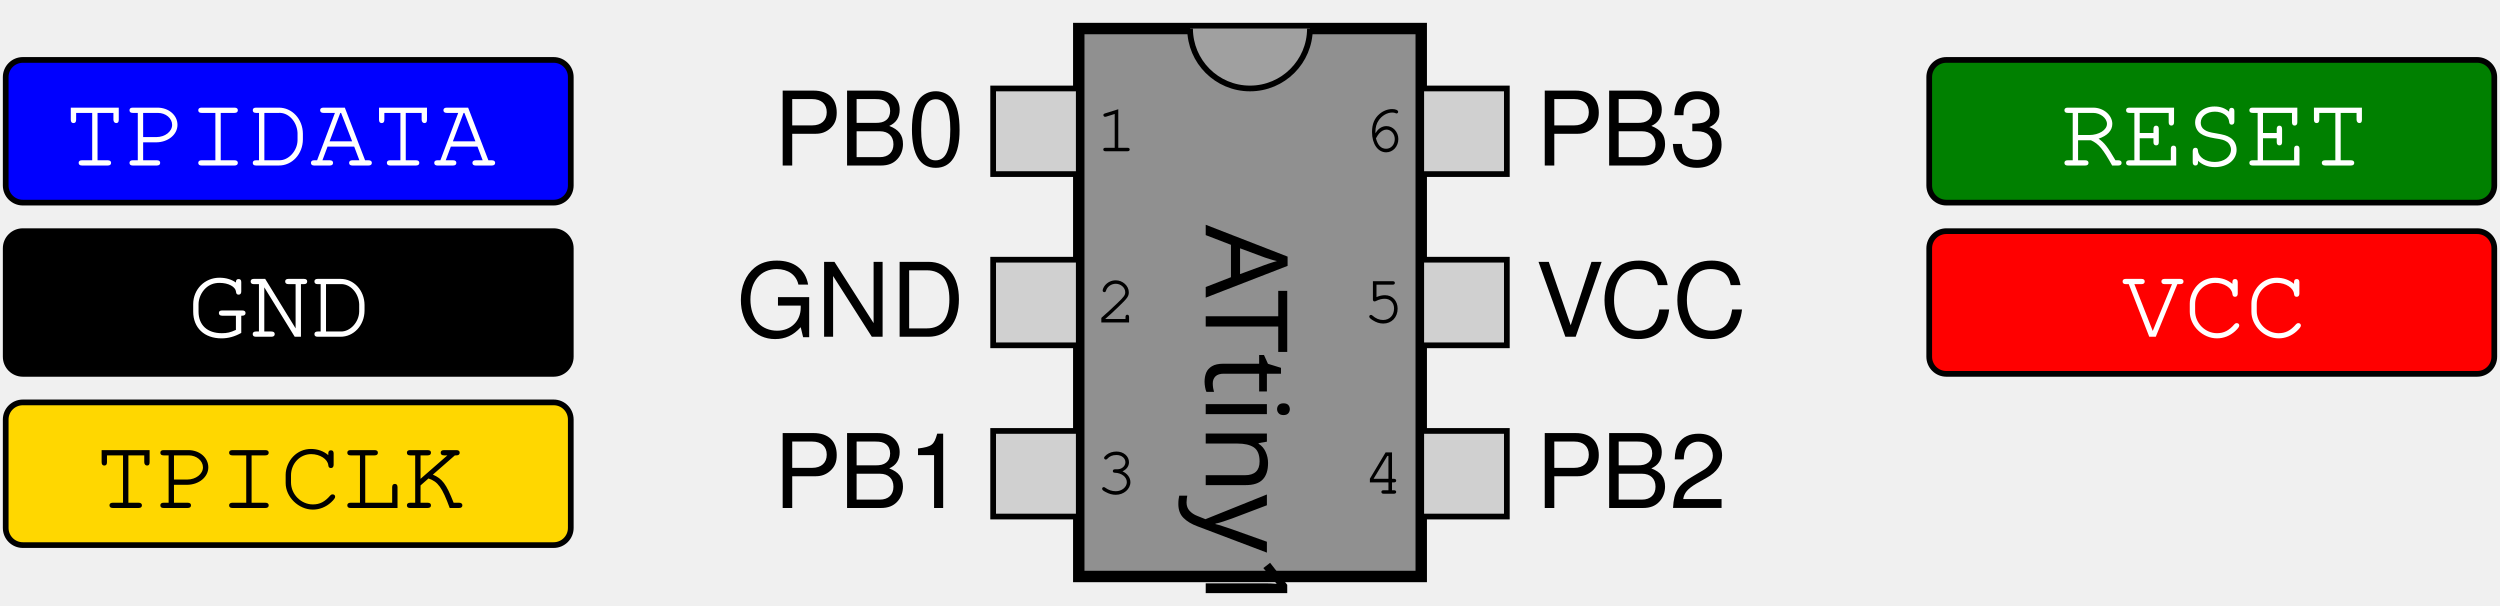
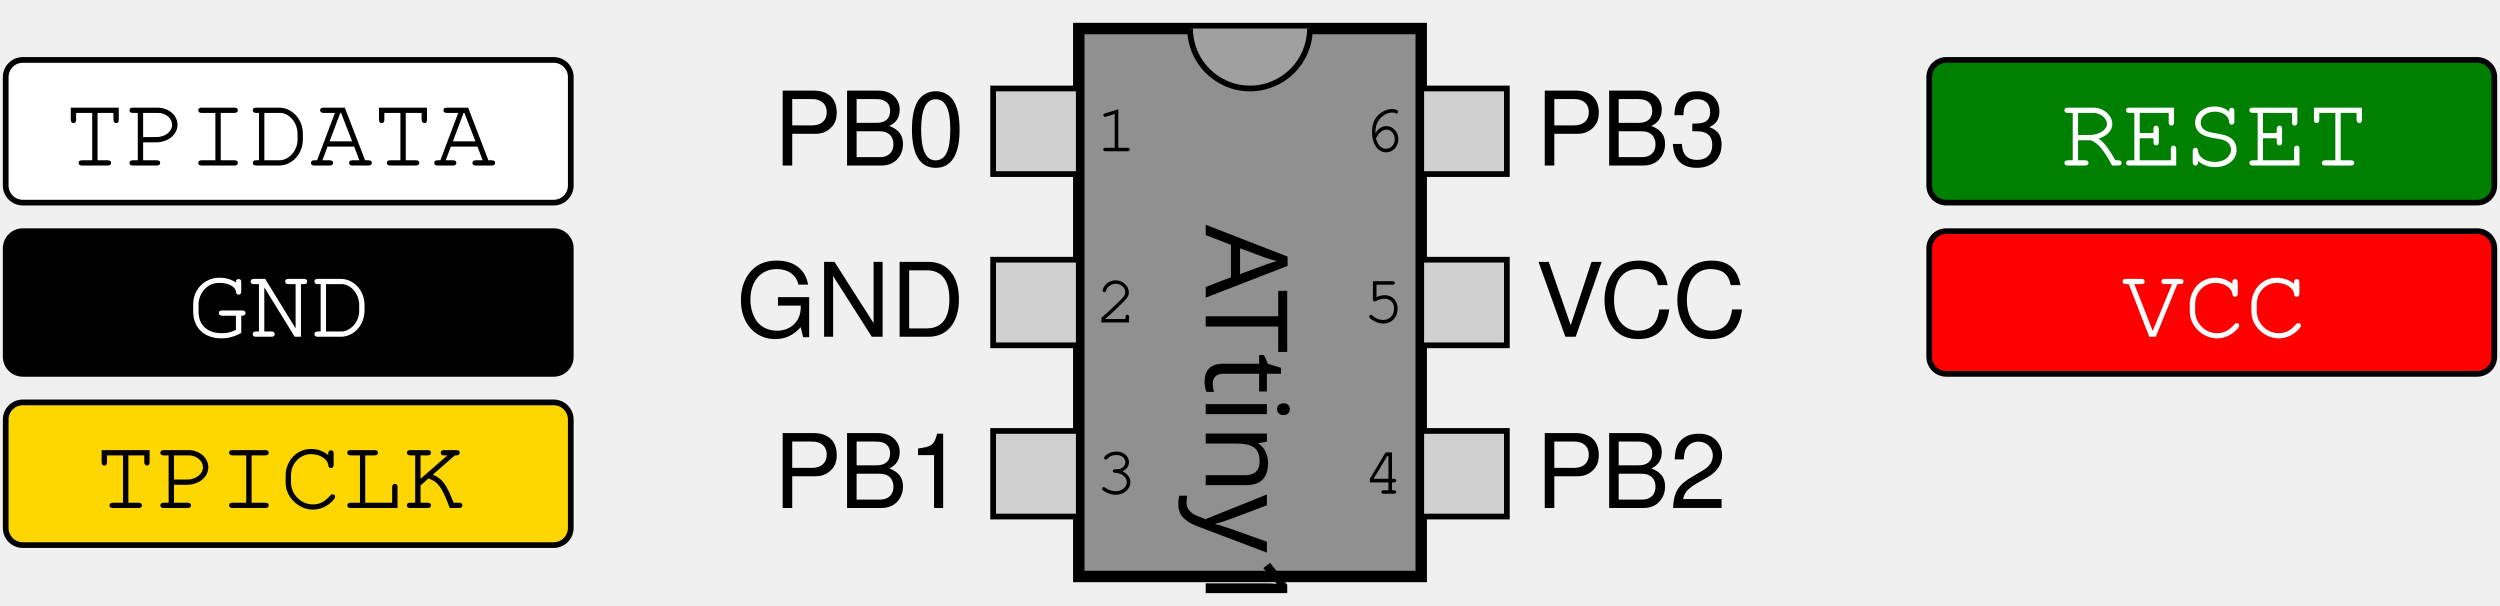
<svg xmlns="http://www.w3.org/2000/svg" version="1.1" viewBox="0 0 438.0 106.0">
  <defs>
    <style type="text/css">
     .ic       { fill:#909090; stroke:#000000; stroke-width:2.0 }
     .notch    { fill:#a0a0a0; stroke:#000000; stroke-width:1.0 }
     .pin      { fill:#d0d0d0; stroke:#000000; stroke-width:1.0 }
     .callout  { fill:none; stroke-width:3.0; stroke-linecap:round }
     .calloutb { stroke:white; fill:none;
                 stroke-width:5.0; stroke:opacity:75%; stroke-linecap:round }
     .pinno    { font-family:"Courier"; font-size:12px }
     .label    { font-family:"Helvetica"; font-size:18px }
     .function { font-family:"Courier"; font-size:18px; text-anchor:middle }
     .title    { font-family:"Helvetica-Bold"; font-size:20px; text-anchor:middle; writing-mode:tb; alignment-baseline:central }
     .funbox   { stroke:black }
     
  </style>
  </defs>
  <rect class="ic" x="189.0" y="5" width="60.0" height="96.0" />
  <path class="notch" d="M208.5,5 a10.5,10.5 0 0,0 21,0" />
  <text class="title" x="219.0" y="53.0">
    ATtiny10
  </text>
  <rect class="pin" x="174.0" y="15.5" width="15.0" height="15.0" />
  <text class="label" x="169.0" y="29.0" text-anchor="end">
    PB0
  </text>
  <text class="pinno" x="192.0" y="26.5">
    1
  </text>
-   <rect class="funbox" x="1" y="10.5" width="99" height="25.0" rx="3" style="fill:blue" />
-   <text class="function" x="49" y="29.0" style="fill:white">
+   <rect class="funbox" x="1" y="10.5" width="99" height="25.0" rx="3" style="fill:white" />
+   <text class="function" x="49" y="29.0" style="fill:black">
    TPIDATA
  </text>
  <rect class="pin" x="174.0" y="45.5" width="15.0" height="15.0" />
  <text class="label" x="169.0" y="59.0" text-anchor="end">
    GND
  </text>
  <text class="pinno" x="192.0" y="56.5">
    2
  </text>
  <rect class="funbox" x="1" y="40.5" width="99" height="25.0" rx="3" style="fill:black" />
  <text class="function" x="49" y="59.0" style="fill:white">
    GND
  </text>
  <rect class="pin" x="174.0" y="75.5" width="15.0" height="15.0" />
  <text class="label" x="169.0" y="89.0" text-anchor="end">
    PB1
  </text>
  <text class="pinno" x="192.0" y="86.5">
    3
  </text>
  <rect class="funbox" x="1" y="70.5" width="99" height="25.0" rx="3" style="fill:gold" />
  <text class="function" x="49" y="89.0" style="fill:black">
    TPICLK
  </text>
  <rect class="pin" x="249.0" y="75.5" width="15.0" height="15.0" />
  <text class="pinno" x="246.0" y="86.5" text-anchor="end">
    4
  </text>
  <text class="label" x="269.0" y="89.0">
    PB2
  </text>
  <rect class="pin" x="249.0" y="45.5" width="15.0" height="15.0" />
  <text class="pinno" x="246.0" y="56.5" text-anchor="end">
    5
  </text>
  <text class="label" x="269.0" y="59.0">
    VCC
  </text>
  <rect class="funbox" x="338.0" y="40.5" width="99" height="25.0" rx="3" style="fill:red" />
  <text class="function" x="388.0" y="59.0" style="fill:white">
    VCC
  </text>
  <rect class="pin" x="249.0" y="15.5" width="15.0" height="15.0" />
  <text class="pinno" x="246.0" y="26.5" text-anchor="end">
    6
  </text>
  <text class="label" x="269.0" y="29.0">
    PB3
  </text>
  <rect class="funbox" x="338.0" y="10.5" width="99" height="25.0" rx="3" style="fill:green" />
  <text class="function" x="388.0" y="29.0" style="fill:white">
    RESET
  </text>
</svg>
